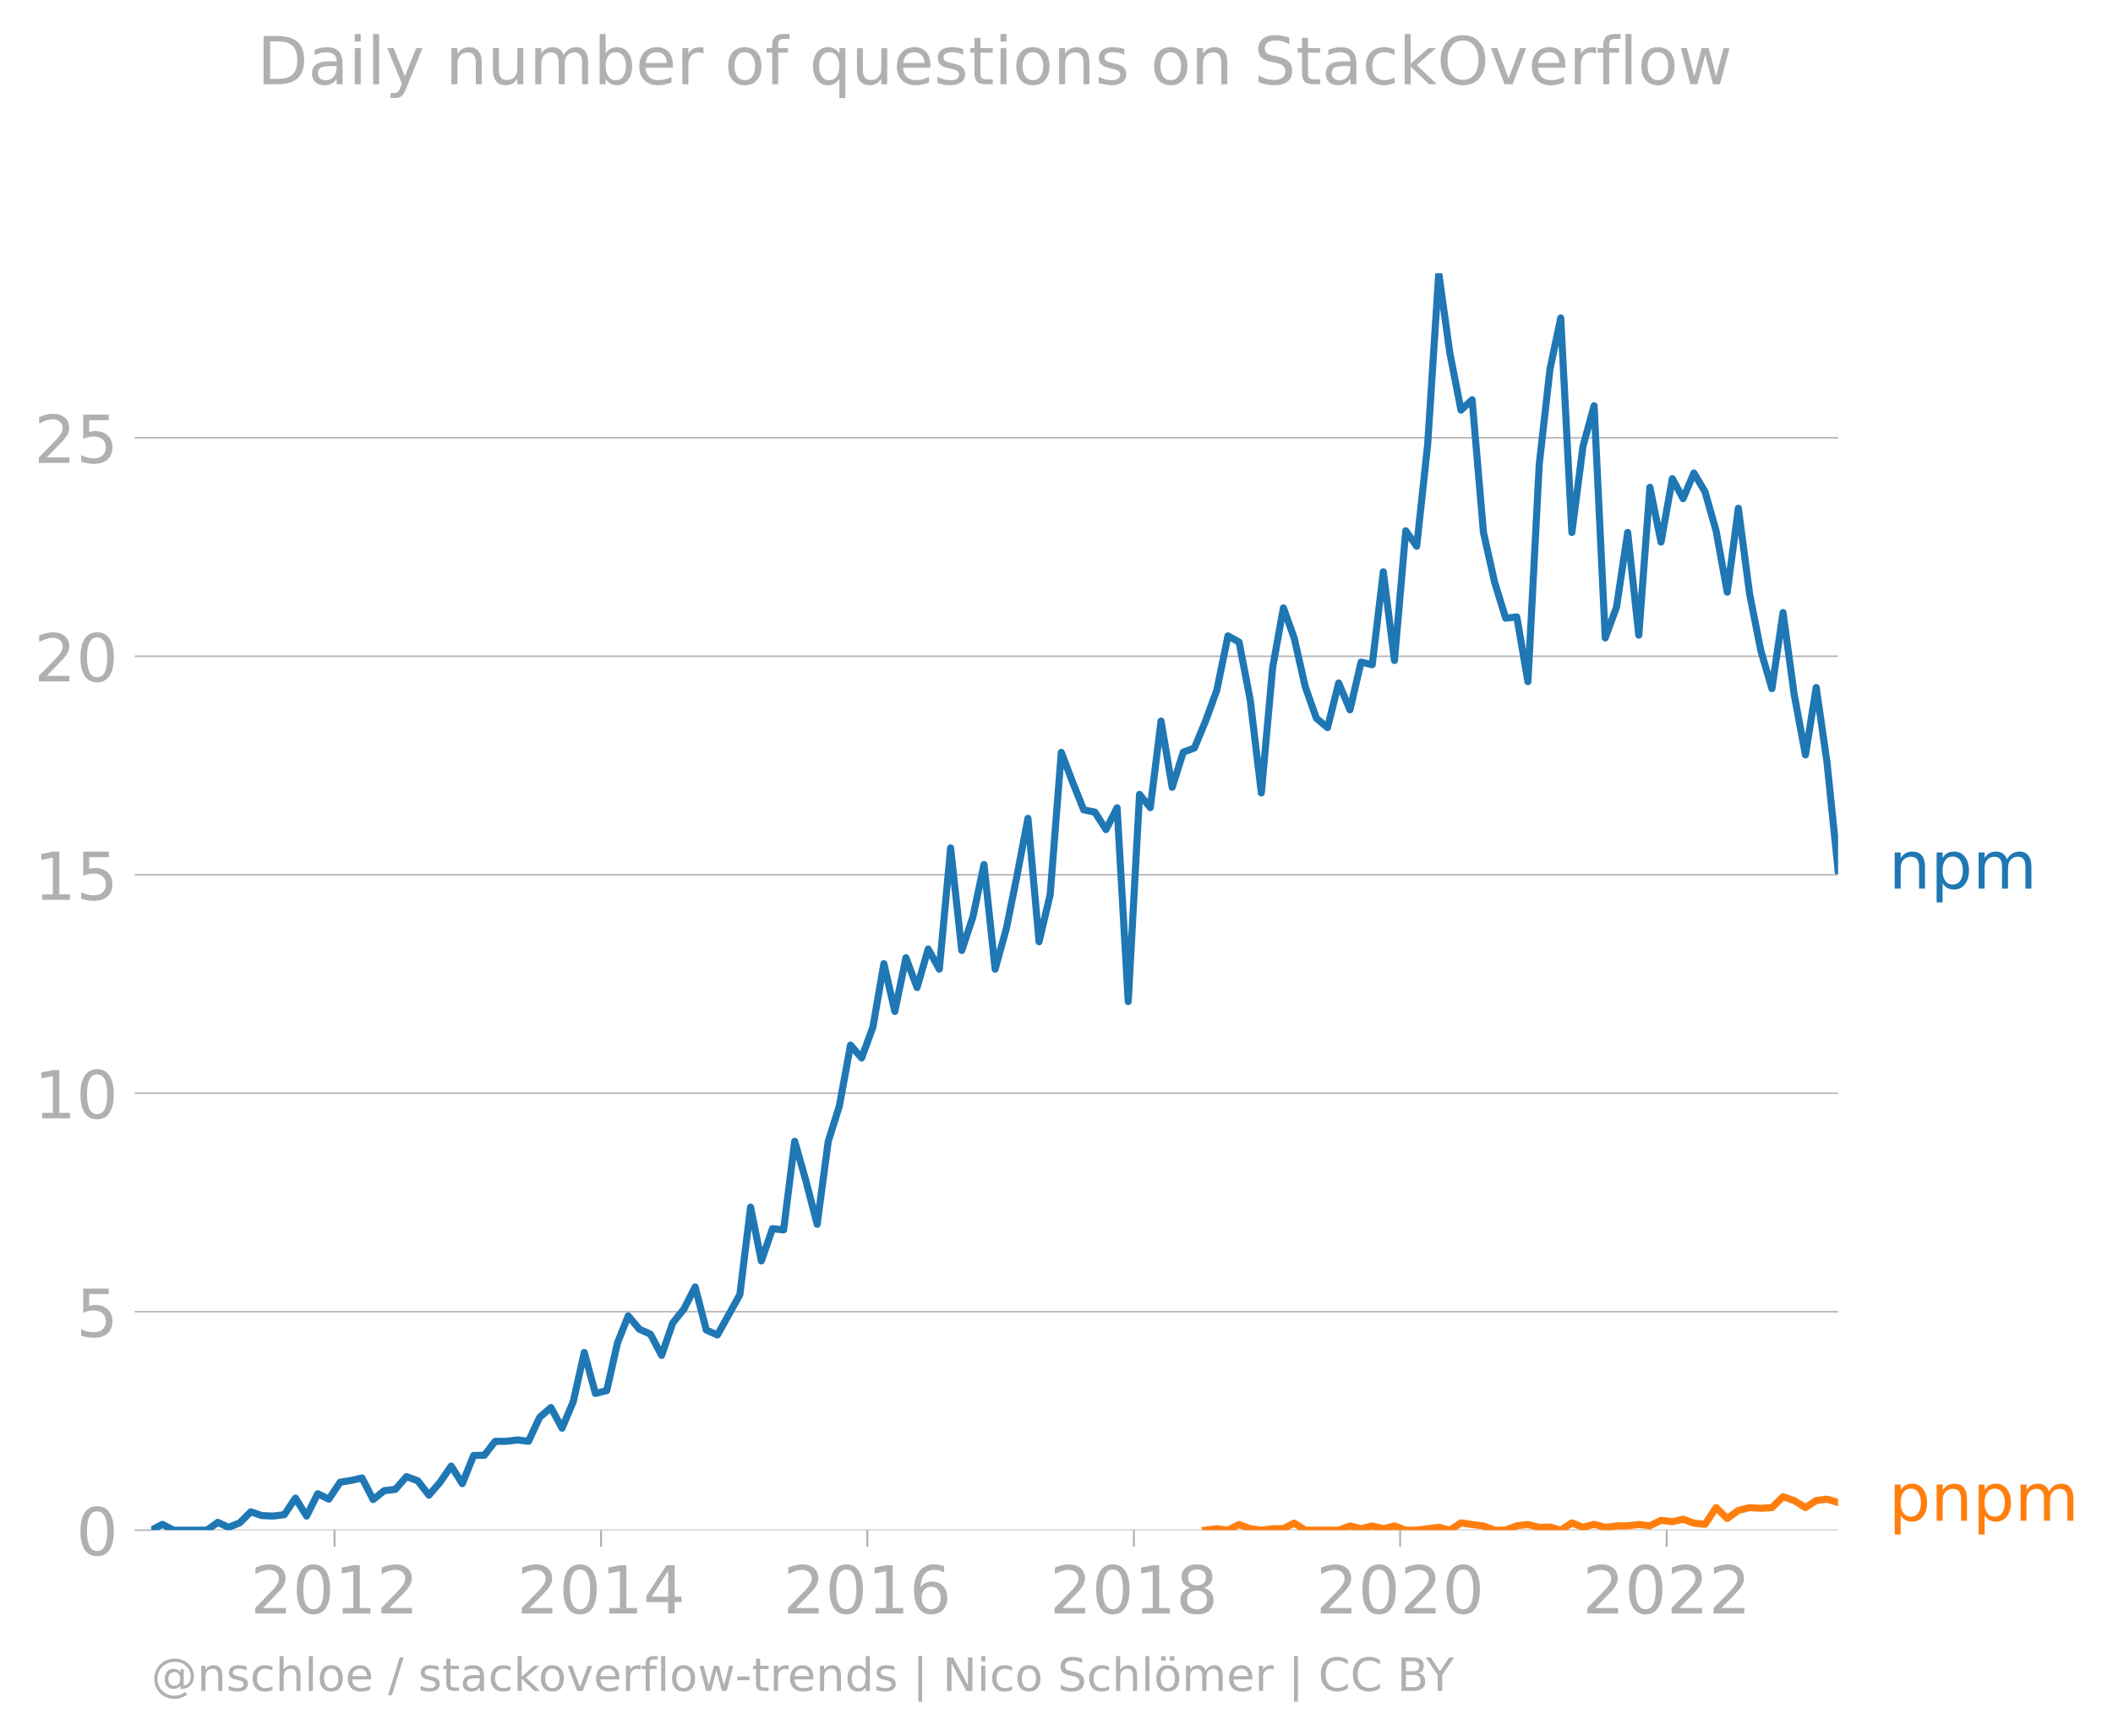
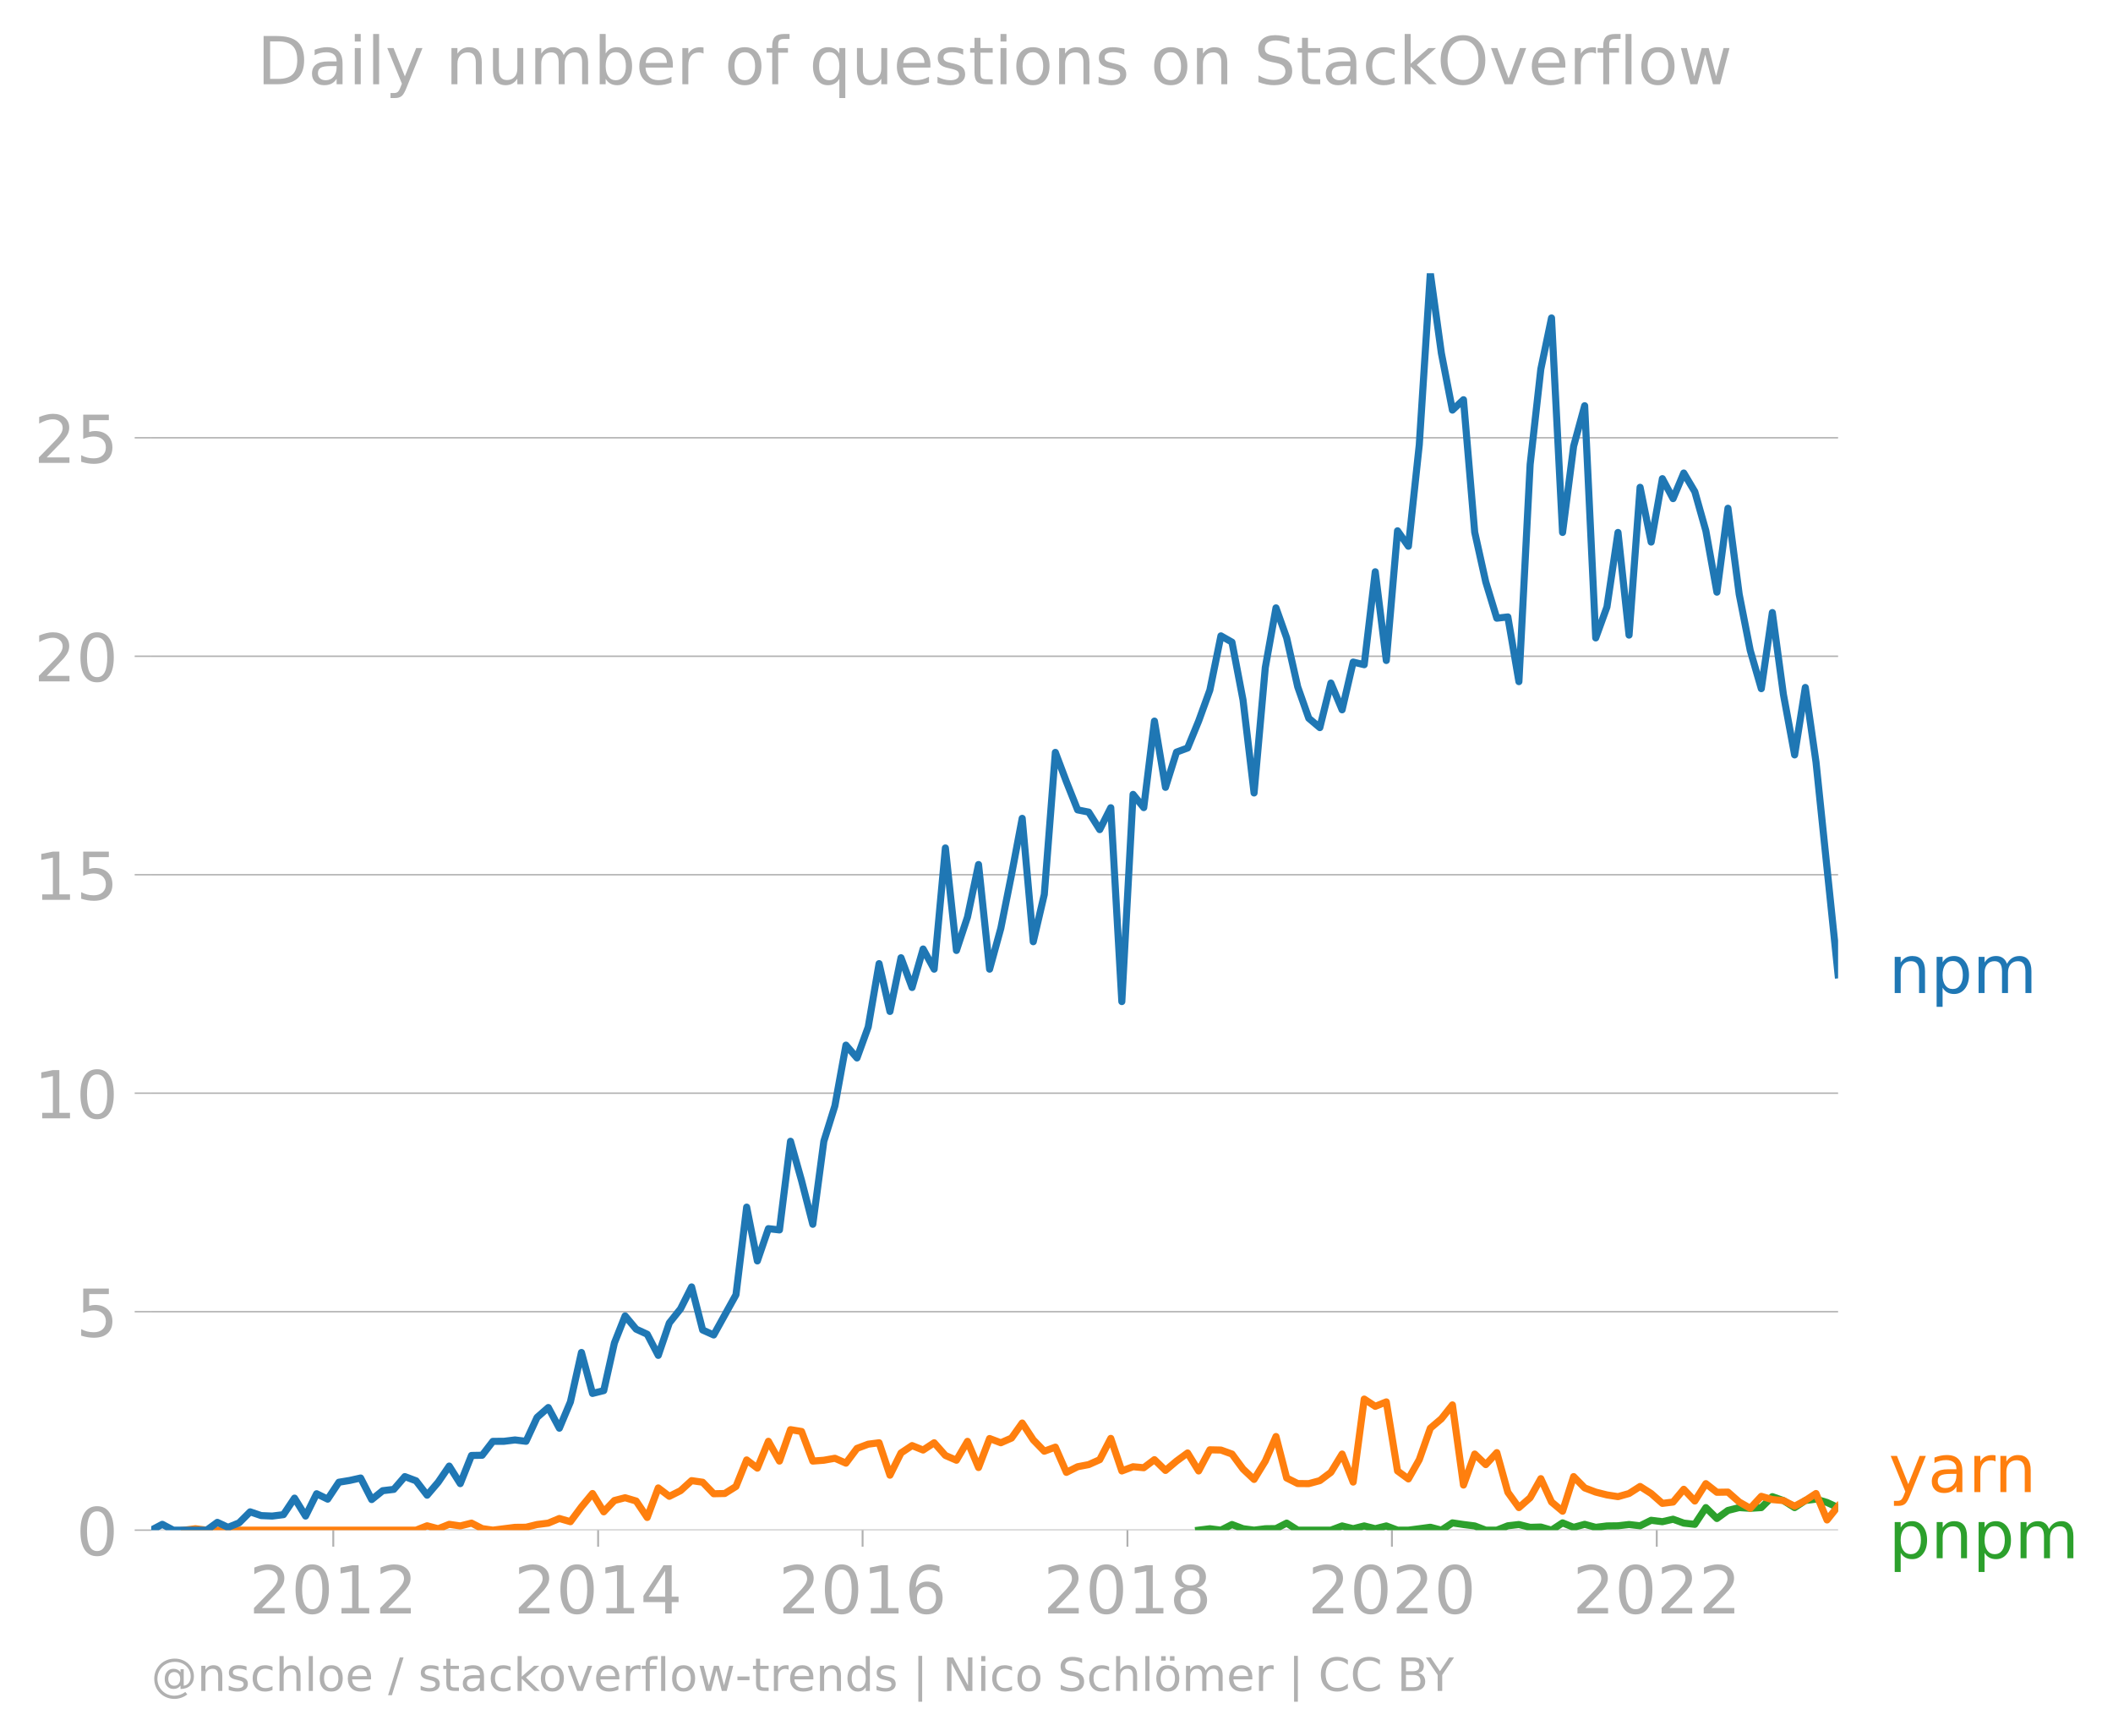
<svg xmlns="http://www.w3.org/2000/svg" xmlns:xlink="http://www.w3.org/1999/xlink" width="596.445" height="489.969" viewBox="0 0 447.334 367.477">
  <defs>
    <style>*{stroke-linejoin:round;stroke-linecap:butt}</style>
  </defs>
  <g id="figure_1">
    <path id="patch_1" d="M0 367.477h447.334V0H0v367.477z" style="fill:none" />
    <g id="axes_1">
      <path id="patch_2" d="M32.015 323.95h357.12V57.838H32.015V323.95z" style="fill:none" />
      <g id="matplotlib.axis_1">
        <g id="xtick_1">
          <g id="line2d_1">
            <defs>
-               <path id="mf007d3ffb1" d="M0 0v3.5" style="stroke:#b0b0b0;stroke-width:.4" />
-             </defs>
-             <use xlink:href="#mf007d3ffb1" x="70.811" y="323.95" style="fill:#b0b0b0;stroke:#b0b0b0;stroke-width:.4" />
-           </g>
-           <g id="text_1" style="fill:#b0b0b0" transform="matrix(.14 0 0 -.14 52.996 341.588)">
+               <path id="mc725243108" d="M0 0v3.5" style="stroke:#b0b0b0;stroke-width:.4" />
+             </defs>
+             <use xlink:href="#mc725243108" x="70.557" y="323.95" style="fill:#b0b0b0;stroke:#b0b0b0;stroke-width:.4" />
+           </g>
+           <g id="text_1" style="fill:#b0b0b0" transform="matrix(.14 0 0 -.14 52.742 341.588)">
            <defs>
              <path id="DejaVuSans-32" d="M1228 531h2203V0H469v531q359 372 979 998 621 627 780 809 303 340 423 576 121 236 121 464 0 372-261 606-261 235-680 235-297 0-627-103-329-103-704-313v638q381 153 712 231 332 78 607 78 725 0 1156-363 431-362 431-968 0-288-108-546-107-257-392-607-78-91-497-524-418-433-1181-1211z" transform="scale(.01563)" />
              <path id="DejaVuSans-30" d="M2034 4250q-487 0-733-480-245-479-245-1442 0-959 245-1439 246-480 733-480 491 0 736 480 246 480 246 1439 0 963-246 1442-245 480-736 480zm0 500q785 0 1199-621 414-620 414-1801 0-1178-414-1799Q2819-91 2034-91q-784 0-1198 620-414 621-414 1799 0 1181 414 1801 414 621 1198 621z" transform="scale(.01563)" />
              <path id="DejaVuSans-31" d="M794 531h1031v3560L703 3866v575l1116 225h631V531h1031V0H794v531z" transform="scale(.01563)" />
            </defs>
            <use xlink:href="#DejaVuSans-32" />
            <use xlink:href="#DejaVuSans-30" x="63.623" />
            <use xlink:href="#DejaVuSans-31" x="127.246" />
            <use xlink:href="#DejaVuSans-32" x="190.869" />
          </g>
        </g>
        <g id="xtick_2">
-           <use xlink:href="#mf007d3ffb1" id="line2d_2" x="127.25" y="323.95" style="fill:#b0b0b0;stroke:#b0b0b0;stroke-width:.4" />
-           <g id="text_2" style="fill:#b0b0b0" transform="matrix(.14 0 0 -.14 109.435 341.588)">
+           <use xlink:href="#mc725243108" id="line2d_2" x="126.626" y="323.95" style="fill:#b0b0b0;stroke:#b0b0b0;stroke-width:.4" />
+           <g id="text_2" style="fill:#b0b0b0" transform="matrix(.14 0 0 -.14 108.81 341.588)">
            <defs>
              <path id="DejaVuSans-34" d="M2419 4116 825 1625h1594v2491zm-166 550h794V1625h666v-525h-666V0h-628v1100H313v609l1940 2957z" transform="scale(.01563)" />
            </defs>
            <use xlink:href="#DejaVuSans-32" />
            <use xlink:href="#DejaVuSans-30" x="63.623" />
            <use xlink:href="#DejaVuSans-31" x="127.246" />
            <use xlink:href="#DejaVuSans-34" x="190.869" />
          </g>
        </g>
        <g id="xtick_3">
-           <use xlink:href="#mf007d3ffb1" id="line2d_3" x="183.611" y="323.95" style="fill:#b0b0b0;stroke:#b0b0b0;stroke-width:.4" />
-           <g id="text_3" style="fill:#b0b0b0" transform="matrix(.14 0 0 -.14 165.796 341.588)">
+           <use xlink:href="#mc725243108" id="line2d_3" x="182.617" y="323.95" style="fill:#b0b0b0;stroke:#b0b0b0;stroke-width:.4" />
+           <g id="text_3" style="fill:#b0b0b0" transform="matrix(.14 0 0 -.14 164.802 341.588)">
            <defs>
              <path id="DejaVuSans-36" d="M2113 2584q-425 0-674-291-248-290-248-796 0-503 248-796 249-292 674-292t673 292q248 293 248 796 0 506-248 796-248 291-673 291zm1253 1979v-575q-238 112-480 171-242 60-480 60-625 0-955-422-329-422-376-1275 184 272 462 417 279 145 613 145 703 0 1111-427 408-426 408-1160 0-719-425-1154Q2819-91 2113-91q-810 0-1238 620-428 621-428 1799 0 1106 525 1764t1409 658q238 0 480-47t505-140z" transform="scale(.01563)" />
            </defs>
            <use xlink:href="#DejaVuSans-32" />
            <use xlink:href="#DejaVuSans-30" x="63.623" />
            <use xlink:href="#DejaVuSans-31" x="127.246" />
            <use xlink:href="#DejaVuSans-36" x="190.869" />
          </g>
        </g>
        <g id="xtick_4">
-           <use xlink:href="#mf007d3ffb1" id="line2d_4" x="240.049" y="323.95" style="fill:#b0b0b0;stroke:#b0b0b0;stroke-width:.4" />
-           <g id="text_4" style="fill:#b0b0b0" transform="matrix(.14 0 0 -.14 222.234 341.588)">
+           <use xlink:href="#mc725243108" id="line2d_4" x="238.686" y="323.95" style="fill:#b0b0b0;stroke:#b0b0b0;stroke-width:.4" />
+           <g id="text_4" style="fill:#b0b0b0" transform="matrix(.14 0 0 -.14 220.87 341.588)">
            <defs>
              <path id="DejaVuSans-38" d="M2034 2216q-450 0-708-241-257-241-257-662 0-422 257-663 258-241 708-241t709 242q260 243 260 662 0 421-258 662-257 241-711 241zm-631 268q-406 100-633 378-226 279-226 679 0 559 398 884 399 325 1092 325 697 0 1094-325t397-884q0-400-227-679-226-278-629-378 456-106 710-416 255-309 255-755 0-679-414-1042Q2806-91 2034-91q-771 0-1186 362-414 363-414 1042 0 446 256 755 257 310 713 416zm-231 997q0-362 226-565 227-203 636-203 407 0 636 203 230 203 230 565 0 363-230 566-229 203-636 203-409 0-636-203-226-203-226-566z" transform="scale(.01563)" />
            </defs>
            <use xlink:href="#DejaVuSans-32" />
            <use xlink:href="#DejaVuSans-30" x="63.623" />
            <use xlink:href="#DejaVuSans-31" x="127.246" />
            <use xlink:href="#DejaVuSans-38" x="190.869" />
          </g>
        </g>
        <g id="xtick_5">
-           <use xlink:href="#mf007d3ffb1" id="line2d_5" x="296.41" y="323.95" style="fill:#b0b0b0;stroke:#b0b0b0;stroke-width:.4" />
-           <g id="text_5" style="fill:#b0b0b0" transform="matrix(.14 0 0 -.14 278.595 341.588)">
+           <use xlink:href="#mc725243108" id="line2d_5" x="294.678" y="323.95" style="fill:#b0b0b0;stroke:#b0b0b0;stroke-width:.4" />
+           <g id="text_5" style="fill:#b0b0b0" transform="matrix(.14 0 0 -.14 276.863 341.588)">
            <use xlink:href="#DejaVuSans-32" />
            <use xlink:href="#DejaVuSans-30" x="63.623" />
            <use xlink:href="#DejaVuSans-32" x="127.246" />
            <use xlink:href="#DejaVuSans-30" x="190.869" />
          </g>
        </g>
        <g id="xtick_6">
-           <use xlink:href="#mf007d3ffb1" id="line2d_6" x="352.848" y="323.95" style="fill:#b0b0b0;stroke:#b0b0b0;stroke-width:.4" />
-           <g id="text_6" style="fill:#b0b0b0" transform="matrix(.14 0 0 -.14 335.033 341.588)">
+           <use xlink:href="#mc725243108" id="line2d_6" x="350.746" y="323.95" style="fill:#b0b0b0;stroke:#b0b0b0;stroke-width:.4" />
+           <g id="text_6" style="fill:#b0b0b0" transform="matrix(.14 0 0 -.14 332.931 341.588)">
            <use xlink:href="#DejaVuSans-32" />
            <use xlink:href="#DejaVuSans-30" x="63.623" />
            <use xlink:href="#DejaVuSans-32" x="127.246" />
            <use xlink:href="#DejaVuSans-32" x="190.869" />
          </g>
        </g>
      </g>
      <g id="matplotlib.axis_2">
        <g id="ytick_1">
-           <path id="line2d_7" d="M32.015 323.95h357.12" clip-path="url(#p7a51ce0bbd)" style="fill:none;stroke:#b0b0b0;stroke-width:.3;stroke-linecap:square" />
+           <path id="line2d_7" d="M32.015 323.95h357.12" clip-path="url(#pea957d7bde)" style="fill:none;stroke:#b0b0b0;stroke-width:.3;stroke-linecap:square" />
          <g id="line2d_8">
            <defs>
-               <path id="m5d3beb8404" d="M0 0h-3.5" style="stroke:#b0b0b0;stroke-width:.3" />
-             </defs>
-             <use xlink:href="#m5d3beb8404" x="32.015" y="323.95" style="fill:#b0b0b0;stroke:#b0b0b0;stroke-width:.3" />
+               <path id="mf6df72dfa2" d="M0 0h-3.5" style="stroke:#b0b0b0;stroke-width:.3" />
+             </defs>
+             <use xlink:href="#mf6df72dfa2" x="32.015" y="323.95" style="fill:#b0b0b0;stroke:#b0b0b0;stroke-width:.3" />
          </g>
          <use xlink:href="#DejaVuSans-30" id="text_7" style="fill:#b0b0b0" transform="matrix(.14 0 0 -.14 16.108 329.269)" />
        </g>
        <g id="ytick_2">
-           <path id="line2d_9" d="M32.015 277.696h357.12" clip-path="url(#p7a51ce0bbd)" style="fill:none;stroke:#b0b0b0;stroke-width:.3;stroke-linecap:square" />
-           <use xlink:href="#m5d3beb8404" id="line2d_10" x="32.015" y="277.696" style="fill:#b0b0b0;stroke:#b0b0b0;stroke-width:.3" />
+           <path id="line2d_9" d="M32.015 277.696h357.12" clip-path="url(#pea957d7bde)" style="fill:none;stroke:#b0b0b0;stroke-width:.3;stroke-linecap:square" />
+           <use xlink:href="#mf6df72dfa2" id="line2d_10" x="32.015" y="277.696" style="fill:#b0b0b0;stroke:#b0b0b0;stroke-width:.3" />
          <g id="text_8" style="fill:#b0b0b0" transform="matrix(.14 0 0 -.14 16.108 283.015)">
            <defs>
              <path id="DejaVuSans-35" d="M691 4666h2478v-532H1269V2991q137 47 274 70 138 23 276 23 781 0 1237-428 457-428 457-1159 0-753-469-1171Q2575-91 1722-91q-294 0-599 50Q819 9 494 109v635q281-153 581-228t634-75q541 0 856 284 316 284 316 772 0 487-316 771-315 285-856 285-253 0-505-56-251-56-513-175v2344z" transform="scale(.01563)" />
            </defs>
            <use xlink:href="#DejaVuSans-35" />
          </g>
        </g>
        <g id="ytick_3">
-           <path id="line2d_11" d="M32.015 231.443h357.12" clip-path="url(#p7a51ce0bbd)" style="fill:none;stroke:#b0b0b0;stroke-width:.3;stroke-linecap:square" />
-           <use xlink:href="#m5d3beb8404" id="line2d_12" x="32.015" y="231.443" style="fill:#b0b0b0;stroke:#b0b0b0;stroke-width:.3" />
+           <path id="line2d_11" d="M32.015 231.443h357.12" clip-path="url(#pea957d7bde)" style="fill:none;stroke:#b0b0b0;stroke-width:.3;stroke-linecap:square" />
+           <use xlink:href="#mf6df72dfa2" id="line2d_12" x="32.015" y="231.443" style="fill:#b0b0b0;stroke:#b0b0b0;stroke-width:.3" />
          <g id="text_9" style="fill:#b0b0b0" transform="matrix(.14 0 0 -.14 7.2 236.762)">
            <use xlink:href="#DejaVuSans-31" />
            <use xlink:href="#DejaVuSans-30" x="63.623" />
          </g>
        </g>
        <g id="ytick_4">
-           <path id="line2d_13" d="M32.015 185.19h357.12" clip-path="url(#p7a51ce0bbd)" style="fill:none;stroke:#b0b0b0;stroke-width:.3;stroke-linecap:square" />
-           <use xlink:href="#m5d3beb8404" id="line2d_14" x="32.015" y="185.189" style="fill:#b0b0b0;stroke:#b0b0b0;stroke-width:.3" />
+           <path id="line2d_13" d="M32.015 185.19h357.12" clip-path="url(#pea957d7bde)" style="fill:none;stroke:#b0b0b0;stroke-width:.3;stroke-linecap:square" />
+           <use xlink:href="#mf6df72dfa2" id="line2d_14" x="32.015" y="185.189" style="fill:#b0b0b0;stroke:#b0b0b0;stroke-width:.3" />
          <g id="text_10" style="fill:#b0b0b0" transform="matrix(.14 0 0 -.14 7.2 190.508)">
            <use xlink:href="#DejaVuSans-31" />
            <use xlink:href="#DejaVuSans-35" x="63.623" />
          </g>
        </g>
        <g id="ytick_5">
-           <path id="line2d_15" d="M32.015 138.936h357.12" clip-path="url(#p7a51ce0bbd)" style="fill:none;stroke:#b0b0b0;stroke-width:.3;stroke-linecap:square" />
-           <use xlink:href="#m5d3beb8404" id="line2d_16" x="32.015" y="138.936" style="fill:#b0b0b0;stroke:#b0b0b0;stroke-width:.3" />
+           <path id="line2d_15" d="M32.015 138.936h357.12" clip-path="url(#pea957d7bde)" style="fill:none;stroke:#b0b0b0;stroke-width:.3;stroke-linecap:square" />
+           <use xlink:href="#mf6df72dfa2" id="line2d_16" x="32.015" y="138.936" style="fill:#b0b0b0;stroke:#b0b0b0;stroke-width:.3" />
          <g id="text_11" style="fill:#b0b0b0" transform="matrix(.14 0 0 -.14 7.2 144.255)">
            <use xlink:href="#DejaVuSans-32" />
            <use xlink:href="#DejaVuSans-30" x="63.623" />
          </g>
        </g>
        <g id="ytick_6">
-           <path id="line2d_17" d="M32.015 92.682h357.12" clip-path="url(#p7a51ce0bbd)" style="fill:none;stroke:#b0b0b0;stroke-width:.3;stroke-linecap:square" />
-           <use xlink:href="#m5d3beb8404" id="line2d_18" x="32.015" y="92.682" style="fill:#b0b0b0;stroke:#b0b0b0;stroke-width:.3" />
+           <path id="line2d_17" d="M32.015 92.682h357.12" clip-path="url(#pea957d7bde)" style="fill:none;stroke:#b0b0b0;stroke-width:.3;stroke-linecap:square" />
+           <use xlink:href="#mf6df72dfa2" id="line2d_18" x="32.015" y="92.682" style="fill:#b0b0b0;stroke:#b0b0b0;stroke-width:.3" />
          <g id="text_12" style="fill:#b0b0b0" transform="matrix(.14 0 0 -.14 7.2 98.001)">
            <use xlink:href="#DejaVuSans-32" />
            <use xlink:href="#DejaVuSans-35" x="63.623" />
          </g>
        </g>
      </g>
-       <path id="line2d_19" d="m255.22 323.95 2.393-.299 2.355.299 2.355-1.194 2.355.885 2.354.309 2.394-.299 2.277-.032 2.278-1.161 2.355 1.492h7.064l2.394-.895 2.355.586 2.354-.586 2.355.586 2.355-.586 2.393.895h2.317l2.316-.299 2.355-.318 2.354.617 2.355-1.542 2.355.348 2.393.299 2.355.895h2.355l2.355-.925 2.355-.269 2.393.597 2.278-.064 2.277.66 2.355-1.541 2.355.945 2.355-.637 2.354.637 2.394-.298 2.355-.03 2.354-.269 2.355.269 2.355-1.164 2.394.298 2.277-.522 2.278.82 2.355.26 2.354-3.542 2.355 2.308 2.355-1.71 2.393-.598 2.355.15 2.355-.15 2.355-2.317 2.355.825 2.393 1.492 2.278-1.502 2.277-.288 2.355.706" clip-path="url(#p7a51ce0bbd)" style="fill:none;stroke:#ff7f0e;stroke-width:1.5;stroke-linecap:square" />
-       <path id="line2d_20" d="m32.015 323.95 2.355-1.234 2.355 1.234h7.103l2.277-1.652 2.278 1.055 2.355-.945 2.354-2.338 2.355.796 2.355.1 2.393-.299 2.355-3.501 2.355 3.8 2.355-4.725 2.355 1.144 2.393-3.581 2.316-.38 2.317-.515 2.354 4.565 2.355-1.88 2.355-.278 2.355-2.706 2.393.895 2.355 3.044 2.355-2.745 2.355-3.422 2.354 3.72 2.394-5.968 2.277-.043 2.278-2.941 2.355-.01 2.355-.288 2.354.288 2.355-5.063 2.394-2.089 2.354 4.377 2.355-5.57 2.355-10.465 2.355 8.674 2.393-.597 2.278-10.103 2.277-5.712 2.355 2.805 2.355 1.074 2.355 4.476 2.355-6.863 2.393-2.985 2.355-4.645 2.355 9.122 2.355 1.054 4.748-8.515 2.277-18.554 2.278 11.393 2.355-6.834 2.355.269 2.354-18.77 2.355 8.325 2.394 9.25 2.354-17.575 2.355-7.49 2.355-12.862 2.355 2.715 2.393-6.565 2.316-13.407 2.317 10.125 2.354-11.37 2.355 6.297 2.355-8.147 2.355 4.268 2.393-25.664 2.355 21.705 2.355-7.082 2.355-11.111 2.355 22.152 2.393-8.654 2.278-11.34 2.277-11.936 2.355 26.12 2.355-10.006 2.355-30.08 2.354 6.207 2.394 5.968 2.355.468 2.354 3.71 2.355-4.635 2.355 41.041 2.393-43.866 2.278 2.803 2.278-18.32 2.354 14.025 2.355-7.46 2.355-.866 2.355-5.7 2.393-6.564 2.355-11.48 2.355 1.334 2.355 12.234 2.354 19.695 2.394-26.558 2.277-12.63 2.278 6.363 2.355 10.355 2.355 6.655 2.354 1.98 2.355-9.44 2.394 5.67 2.355-10.107 2.354.557 2.355-19.675 2.355 18.78 2.393-27.454 2.317 3.272 2.316-21.475 2.355-36.336 2.354 16.94 2.355 12.045 2.355-2.198 2.393 28.05 2.355 10.534 2.355 7.67 2.355-.269 2.355 13.697 2.393-45.955 2.278-20.207 2.277-10.828 2.355 45.408 2.355-18.252 2.355-8.575 2.354 49.158 2.394-6.565 2.355-15.766 2.354 21.735 2.355-31.294 2.355 11.598 2.394-13.428 2.277 4.231 2.278-5.425 2.355 3.95 2.354 8.285 2.355 12.991 2.355-17.765 2.393 18.203 2.355 11.896 2.355 8.097 2.355-16.114 2.355 17.308 2.393 12.831 2.278-14.28 2.277 15.772 2.355 22.948h0" clip-path="url(#p7a51ce0bbd)" style="fill:none;stroke:#1f77b4;stroke-width:1.5;stroke-linecap:square" />
-       <g id="text_13" style="fill:#1f77b4" transform="matrix(.14 0 0 -.14 399.849 188.127)">
+       <path id="line2d_19" d="m253.758 323.95 2.377-.299 2.34.299 2.34-1.194 2.339.885 2.339.309 2.378-.299 2.262-.032 2.263-1.161 2.34 1.492H281.753l2.377-.895 2.34.586 2.34-.586 2.338.586 2.34-.586 2.378.895h2.3l2.302-.299 2.339-.318 2.34.617 2.339-1.542 2.34.348 2.377.299 2.34.895h2.339l2.339-.925 2.34-.269 2.377.597 2.263-.064 2.262.66 2.34-1.541 2.34.945 2.339-.637 2.339.637 2.378-.298 2.34-.03 2.339-.269 2.339.269 2.34-1.164 2.377.298 2.263-.522 2.262.82 2.34.26 2.34-3.542 2.339 2.308 2.339-1.71 2.378-.598 2.339.15 2.34-.15 2.339-2.317 2.34.825 2.377 1.492 2.263-1.502 2.262-.288 2.34.706 2.339 1.084" clip-path="url(#pea957d7bde)" style="fill:none;stroke:#2ca02c;stroke-width:1.5;stroke-linecap:square" />
+       <path id="line2d_20" d="m39.033 323.95 2.34-.299 2.377.299h44.333l2.34-.925 2.34.626 2.339-.935 2.339.339 2.378-.597 2.262 1.161 2.263.33 4.679-.596 2.34-.02 2.339-.577 2.377-.298 2.34-.975 2.34.676 2.338-3.143 2.34-2.825 2.378 3.88 2.262-2.398 2.263-.587 2.34.697 2.339 3.481 2.34-6.257 2.338 1.781 2.378-1.194 2.34-2.128 2.339.338 2.34 2.437 2.339-.05 2.377-1.492 2.263-5.616 2.263 1.737 2.34-5.68 2.339 4.188 2.339-6.655 2.34.388 2.377 6.267 2.34-.18 2.339-.417 2.34 1.034 2.339-3.123 2.377-.895 2.301-.299 2.301 6.864 2.34-4.705 2.34-1.562 2.339.945 2.339-1.542 2.378 2.686 2.339 1.015 2.34-3.999 2.339 5.54 2.34-6.137 2.377.895 2.263-.99 2.262-3.187 2.34 3.56 2.339 2.408 2.34-.866 2.339 5.342 2.378-1.194 2.339-.447 2.34-1.045 2.339-4.506 2.34 6.894 2.377-.896 2.262.214 2.263-1.706 2.34 2.278 2.339-1.98 2.34-1.72 2.339 3.81 2.377-4.477 2.34.05 2.34.846 2.339 3.163 2.339 2.208 2.378-3.88 2.262-5.2 2.263 8.782 2.34 1.173 2.339.02 2.34-.636 2.339-1.751 2.377-3.88 2.34 5.939 2.34-17.576 2.338 1.541 2.34-.944 2.378 14.622 2.3 1.687 2.302-4.075 2.339-6.664 2.34-1.99 2.339-2.944 2.34 16.97 2.377-6.565 2.34 2.238 2.339-2.537 2.339 8.396 2.34 3.242 2.377-2.089 2.263-4.039 2.262 4.935 2.34 1.96 2.34-7.332 2.339 2.397 2.339.886 2.378.597 2.34.368 2.339-.667 2.339-1.492 2.34 1.492 2.377 2.089 2.263-.277 2.262-2.707 2.34 2.487 2.34-3.68 2.339 1.83 2.339-.04 2.378 2.089 2.339 1.342 2.34-2.536 2.339.686 2.34.21 2.377 1.193 2.263-1.204 2.262-1.482 2.34 5.6 2.339-2.914h0" clip-path="url(#pea957d7bde)" style="fill:none;stroke:#ff7f0e;stroke-width:1.5;stroke-linecap:square" />
+       <path id="line2d_21" d="m32.015 323.95 2.34-1.234 2.339 1.234h7.056l2.263-1.652 2.263 1.055 2.339-.945 2.34-2.338 2.339.796 2.34.1 2.377-.299 2.34-3.501 2.339 3.8 2.339-4.725 2.34 1.144 2.377-3.581 2.301-.38 2.301-.515 2.34 4.565 2.339-1.88 2.34-.278 2.339-2.706 2.377.895 2.34 3.044 2.34-2.745 2.339-3.422 2.339 3.72 2.378-5.968 2.262-.043 2.263-2.941 2.34-.01 2.339-.288 2.34.288 2.339-5.063 2.377-2.089 2.34 4.377 2.34-5.57 2.338-10.465 2.34 8.674 2.378-.597 2.262-10.103 2.263-5.712 2.34 2.805 2.339 1.074 2.34 4.476 2.338-6.863 2.378-2.985 2.34-4.645 2.339 9.122 2.34 1.054 4.716-8.515 2.263-18.554 2.263 11.393 2.34-6.834 2.339.269 2.339-18.77 2.34 8.325 2.377 9.25 2.34-17.575 2.339-7.49 2.34-12.862 2.339 2.715 2.377-6.565 2.301-13.407 2.301 10.125 2.34-11.37 2.34 6.297 2.339-8.147 2.339 4.268 2.378-25.664 2.339 21.705 2.34-7.082 2.339-11.111 2.34 22.152 2.377-8.654 2.263-11.34 2.262-11.936 2.34 26.12 2.339-10.006 2.34-30.08 2.339 6.207 2.378 5.968 2.339.468 2.34 3.71 2.339-4.635 2.34 41.041 2.377-43.866 2.262 2.803 2.263-18.32 2.34 14.025 2.339-7.46 2.34-.866 2.339-5.7 2.377-6.564 2.34-11.48 2.34 1.334 2.339 12.234 2.339 19.695 2.378-26.558 2.262-12.63 2.263 6.363 2.34 10.355 2.339 6.655 2.34 1.98 2.339-9.44 2.377 5.67 2.34-10.107 2.34.557 2.338-19.675 2.34 18.78 2.378-27.454 2.3 3.272 2.302-21.475 2.339-36.336 2.34 16.94 2.339 12.045 2.34-2.198 2.377 28.05 2.34 10.534 2.339 7.67 2.339-.269 2.34 13.697 2.377-45.955 2.263-20.207 2.262-10.828 2.34 45.408 2.34-18.252 2.339-8.575 2.339 49.158 2.378-6.565 2.34-15.766 2.339 21.735 2.339-31.294 2.34 11.598 2.377-13.428 2.263 4.231 2.262-5.425 2.34 3.95 2.34 8.285 2.339 12.991 2.339-17.765 2.378 18.203 2.339 11.896 2.34 8.097 2.339-16.114 2.34 17.308 2.377 12.831 2.263-14.28 2.262 15.772 4.679 45.06h0" clip-path="url(#pea957d7bde)" style="fill:none;stroke:#1f77b4;stroke-width:1.5;stroke-linecap:square" />
+       <g id="text_13" style="fill:#1f77b4" transform="matrix(.14 0 0 -.14 399.849 210.24)">
        <defs>
          <path id="DejaVuSans-6e" d="M3513 2113V0h-575v2094q0 497-194 743-194 247-581 247-466 0-735-297-269-296-269-809V0H581v3500h578v-544q207 316 486 472 280 156 646 156 603 0 912-373 310-373 310-1098z" transform="scale(.01563)" />
          <path id="DejaVuSans-70" d="M1159 525v-1856H581v4831h578v-531q182 312 458 463 277 152 661 152 638 0 1036-506 399-506 399-1331T3314 415Q2916-91 2278-91q-384 0-661 152-276 152-458 464zm1957 1222q0 634-261 995t-717 361q-457 0-718-361t-261-995q0-634 261-995t718-361q456 0 717 361t261 995z" transform="scale(.01563)" />
          <path id="DejaVuSans-6d" d="M3328 2828q216 388 516 572t706 184q547 0 844-383 297-382 297-1088V0h-578v2094q0 503-179 746-178 244-543 244-447 0-707-297-259-296-259-809V0h-578v2094q0 506-178 748t-550 242q-441 0-701-298-259-298-259-808V0H581v3500h578v-544q197 322 472 475t653 153q382 0 649-194 267-193 395-562z" transform="scale(.01563)" />
        </defs>
        <use xlink:href="#DejaVuSans-6e" />
        <use xlink:href="#DejaVuSans-70" x="63.379" />
        <use xlink:href="#DejaVuSans-6d" x="126.855" />
      </g>
-       <g id="text_14" style="fill:#ff7f0e" transform="matrix(.14 0 0 -.14 399.849 321.954)">
+       <g id="text_14" style="fill:#ff7f0e" transform="matrix(.14 0 0 -.14 399.849 315.89)">
+         <defs>
+           <path id="DejaVuSans-79" d="M2059-325q-243-625-475-815-231-191-618-191H506v481h338q237 0 368 113 132 112 291 531l103 262L191 3500h609L1894 763l1094 2737h609L2059-325z" transform="scale(.01563)" />
+           <path id="DejaVuSans-61" d="M2194 1759q-697 0-966-159t-269-544q0-306 202-486 202-179 548-179 479 0 768 339t289 901v128h-572zm1147 238V0h-575v531q-197-318-491-470T1556-91q-537 0-855 302-317 302-317 808 0 590 395 890 396 300 1180 300h807v57q0 397-261 614t-733 217q-300 0-585-72-284-72-546-216v532q315 122 612 182 297 61 578 61 760 0 1135-394 375-393 375-1193z" transform="scale(.01563)" />
+           <path id="DejaVuSans-72" d="M2631 2963q-97 56-211 82-114 27-251 27-488 0-749-317t-261-911V0H581v3500h578v-544q182 319 472 473 291 155 707 155 59 0 131-8 72-7 159-23l3-590z" transform="scale(.01563)" />
+         </defs>
+         <use xlink:href="#DejaVuSans-79" />
+         <use xlink:href="#DejaVuSans-61" x="59.18" />
+         <use xlink:href="#DejaVuSans-72" x="120.459" />
+         <use xlink:href="#DejaVuSans-6e" x="159.822" />
+       </g>
+       <g id="text_15" style="fill:#2ca02c" transform="matrix(.14 0 0 -.14 399.849 329.89)">
        <use xlink:href="#DejaVuSans-70" />
        <use xlink:href="#DejaVuSans-6e" x="63.477" />
        <use xlink:href="#DejaVuSans-70" x="126.855" />
        <use xlink:href="#DejaVuSans-6d" x="190.332" />
      </g>
-       <g id="text_15" style="fill:#b0b0b0" transform="matrix(.09716 0 0 -.09716 32.015 357.986)">
+       <g id="text_16" style="fill:#b0b0b0" transform="matrix(.09716 0 0 -.09716 32.015 357.986)">
        <defs>
          <path id="DejaVuSans-40" d="M2381 1678q0-447 222-702 222-254 610-254 384 0 604 256 221 256 221 700 0 438-225 695-225 258-607 258-378 0-602-256-223-256-223-697zm1703-934q-187-241-429-355t-564-114q-538 0-874 389t-336 1014q0 625 337 1015 338 391 873 391 322 0 565-117 244-117 428-354v409h447V722q457 69 714 417 258 349 258 902 0 334-99 628-98 294-298 544-325 409-792 626t-1017 217q-384 0-738-102-353-101-653-301-490-319-767-836-276-517-276-1120 0-497 179-932 180-434 521-765 328-325 759-495 431-171 922-171 403 0 792 136t714 389l281-347q-390-303-851-464t-936-161q-578 0-1091 205-512 205-912 595Q841 78 631 592q-209 514-209 1105 0 569 212 1084 213 516 607 907 403 396 931 607t1119 211q662 0 1229-272 568-271 952-771 234-307 357-666 124-359 124-744 0-822-497-1297T4084 263v481z" transform="scale(.01563)" />
          <path id="DejaVuSans-73" d="M2834 3397v-544q-243 125-506 187-262 63-544 63-428 0-642-131t-214-394q0-200 153-314t616-217l197-44q612-131 870-370t258-667q0-488-386-773Q2250-91 1575-91q-281 0-586 55T347 128v594q319-166 628-249 309-82 613-82 406 0 624 139 219 139 219 392 0 234-158 359-157 125-692 241l-200 47q-534 112-772 345-237 233-237 639 0 494 350 762 350 269 994 269 318 0 599-47 282-46 519-140z" transform="scale(.01563)" />
          <path id="DejaVuSans-63" d="M3122 3366v-538q-244 135-489 202t-495 67q-560 0-870-355-309-354-309-995t309-996q310-354 870-354 250 0 495 67t489 202V134Q2881 22 2623-34q-257-57-548-57-791 0-1257 497-465 497-465 1341 0 856 470 1346 471 491 1290 491 265 0 518-55 253-54 491-163z" transform="scale(.01563)" />
          <path id="DejaVuSans-68" d="M3513 2113V0h-575v2094q0 497-194 743-194 247-581 247-466 0-735-297-269-296-269-809V0H581v4863h578V2956q207 316 486 472 280 156 646 156 603 0 912-373 310-373 310-1098z" transform="scale(.01563)" />
          <path id="DejaVuSans-6c" d="M603 4863h575V0H603v4863z" transform="scale(.01563)" />
          <path id="DejaVuSans-6f" d="M1959 3097q-462 0-731-361t-269-989q0-628 267-989 268-361 733-361 460 0 728 362 269 363 269 988 0 622-269 986-268 364-728 364zm0 487q750 0 1178-488 429-487 429-1349 0-859-429-1349Q2709-91 1959-91q-753 0-1180 489-426 490-426 1349 0 862 426 1349 427 488 1180 488z" transform="scale(.01563)" />
          <path id="DejaVuSans-65" d="M3597 1894v-281H953q38-594 358-905t892-311q331 0 642 81t618 244V178Q3153 47 2828-22t-659-69q-838 0-1327 487-489 488-489 1320 0 859 464 1363 464 505 1252 505 706 0 1117-455 411-454 411-1235zm-575 169q-6 471-264 752-258 282-683 282-481 0-770-272t-333-766l2050 4z" transform="scale(.01563)" />
          <path id="DejaVuSans-2f" d="M1625 4666h531L531-594H0l1625 5260z" transform="scale(.01563)" />
          <path id="DejaVuSans-74" d="M1172 4494v-994h1184v-447H1172V1153q0-428 117-550t477-122h590V0h-590q-666 0-919 248-253 249-253 905v1900H172v447h422v994h578z" transform="scale(.01563)" />
-           <path id="DejaVuSans-61" d="M2194 1759q-697 0-966-159t-269-544q0-306 202-486 202-179 548-179 479 0 768 339t289 901v128h-572zm1147 238V0h-575v531q-197-318-491-470T1556-91q-537 0-855 302-317 302-317 808 0 590 395 890 396 300 1180 300h807v57q0 397-261 614t-733 217q-300 0-585-72-284-72-546-216v532q315 122 612 182 297 61 578 61 760 0 1135-394 375-393 375-1193z" transform="scale(.01563)" />
          <path id="DejaVuSans-6b" d="M581 4863h578V1991l1716 1509h734L1753 1863 3688 0h-750L1159 1709V0H581v4863z" transform="scale(.01563)" />
          <path id="DejaVuSans-76" d="M191 3500h609L1894 563l1094 2937h609L2284 0h-781L191 3500z" transform="scale(.01563)" />
-           <path id="DejaVuSans-72" d="M2631 2963q-97 56-211 82-114 27-251 27-488 0-749-317t-261-911V0H581v3500h578v-544q182 319 472 473 291 155 707 155 59 0 131-8 72-7 159-23l3-590z" transform="scale(.01563)" />
          <path id="DejaVuSans-66" d="M2375 4863v-479h-550q-309 0-430-125-120-125-120-450v-309h947v-447h-947V0H697v3053H147v447h550v244q0 584 272 851 272 268 862 268h544z" transform="scale(.01563)" />
          <path id="DejaVuSans-77" d="M269 3500h575l719-2731 715 2731h678l719-2731 716 2731h575L4050 0h-678l-753 2869L1863 0h-679L269 3500z" transform="scale(.01563)" />
          <path id="DejaVuSans-2d" d="M313 2009h1684v-512H313v512z" transform="scale(.01563)" />
          <path id="DejaVuSans-64" d="M2906 2969v1894h575V0h-575v525q-181-312-458-464-276-152-664-152-634 0-1033 506-398 507-398 1332t398 1331q399 506 1033 506 388 0 664-152 277-151 458-463zM947 1747q0-634 261-995t717-361q456 0 718 361 263 361 263 995t-263 995q-262 361-718 361t-717-361q-261-361-261-995z" transform="scale(.01563)" />
          <path id="DejaVuSans-7c" d="M1344 4891v-6400H813v6400h531z" transform="scale(.01563)" />
          <path id="DejaVuSans-4e" d="M628 4666h850L3547 763v3903h612V0h-850L1241 3903V0H628v4666z" transform="scale(.01563)" />
          <path id="DejaVuSans-69" d="M603 3500h575V0H603v3500zm0 1363h575v-729H603v729z" transform="scale(.01563)" />
          <path id="DejaVuSans-53" d="M3425 4513v-616q-359 172-678 256-319 85-616 85-515 0-795-200t-280-569q0-310 186-468 186-157 705-254l381-78q706-135 1042-474t336-907q0-679-455-1029Q2797-91 1919-91q-331 0-705 75-373 75-773 222v650q384-215 753-325 369-109 725-109 540 0 834 212 294 213 294 607 0 343-211 537t-692 291l-385 75q-706 140-1022 440-315 300-315 835 0 619 436 975t1201 356q329 0 669-60 341-59 697-177z" transform="scale(.01563)" />
          <path id="DejaVuSans-f6" d="M1959 3097q-462 0-731-361t-269-989q0-628 267-989 268-361 733-361 460 0 728 362 269 363 269 988 0 622-269 986-268 364-728 364zm0 487q750 0 1178-488 429-487 429-1349 0-859-429-1349Q2709-91 1959-91q-753 0-1180 489-426 490-426 1349 0 862 426 1349 427 488 1180 488zm295 1266h634v-631h-634v631zm-1222 0h634v-631h-634v631z" transform="scale(.01563)" />
          <path id="DejaVuSans-43" d="M4122 4306v-665q-319 297-680 443-361 147-767 147-800 0-1225-489t-425-1414q0-922 425-1411t1225-489q406 0 767 147t680 444V359q-331-225-702-338-370-112-782-112-1060 0-1670 648-609 649-609 1771 0 1125 609 1773 610 649 1670 649 418 0 788-111 371-111 696-333z" transform="scale(.01563)" />
          <path id="DejaVuSans-42" d="M1259 2228V519h1013q509 0 754 211 246 211 246 645 0 438-246 645-245 208-754 208H1259zm0 1919V2741h935q462 0 688 173 227 174 227 530 0 353-227 528-226 175-688 175h-935zm-631 519h1613q722 0 1112-300 391-300 391-853 0-429-200-682t-588-315q466-100 724-418 258-317 258-792 0-625-425-966Q3088 0 2303 0H628v4666z" transform="scale(.01563)" />
          <path id="DejaVuSans-59" d="M-13 4666h679l1293-1919 1285 1919h678L2272 2222V0h-634v2222L-13 4666z" transform="scale(.01563)" />
        </defs>
        <use xlink:href="#DejaVuSans-40" />
        <use xlink:href="#DejaVuSans-6e" x="100" />
        <use xlink:href="#DejaVuSans-73" x="163.379" />
        <use xlink:href="#DejaVuSans-63" x="215.479" />
        <use xlink:href="#DejaVuSans-68" x="270.459" />
        <use xlink:href="#DejaVuSans-6c" x="333.838" />
        <use xlink:href="#DejaVuSans-6f" x="361.621" />
        <use xlink:href="#DejaVuSans-65" x="422.803" />
        <use xlink:href="#DejaVuSans-20" x="484.326" />
        <use xlink:href="#DejaVuSans-2f" x="516.113" />
        <use xlink:href="#DejaVuSans-20" x="549.805" />
        <use xlink:href="#DejaVuSans-73" x="581.592" />
        <use xlink:href="#DejaVuSans-74" x="633.691" />
        <use xlink:href="#DejaVuSans-61" x="672.9" />
        <use xlink:href="#DejaVuSans-63" x="734.18" />
        <use xlink:href="#DejaVuSans-6b" x="789.16" />
        <use xlink:href="#DejaVuSans-6f" x="843.445" />
        <use xlink:href="#DejaVuSans-76" x="904.627" />
        <use xlink:href="#DejaVuSans-65" x="963.807" />
        <use xlink:href="#DejaVuSans-72" x="1025.33" />
        <use xlink:href="#DejaVuSans-66" x="1066.443" />
        <use xlink:href="#DejaVuSans-6c" x="1101.648" />
        <use xlink:href="#DejaVuSans-6f" x="1129.432" />
        <use xlink:href="#DejaVuSans-77" x="1190.613" />
        <use xlink:href="#DejaVuSans-2d" x="1272.4" />
        <use xlink:href="#DejaVuSans-74" x="1308.484" />
        <use xlink:href="#DejaVuSans-72" x="1347.693" />
        <use xlink:href="#DejaVuSans-65" x="1386.557" />
        <use xlink:href="#DejaVuSans-6e" x="1448.08" />
        <use xlink:href="#DejaVuSans-64" x="1511.459" />
        <use xlink:href="#DejaVuSans-73" x="1574.936" />
        <use xlink:href="#DejaVuSans-20" x="1627.035" />
        <use xlink:href="#DejaVuSans-7c" x="1658.822" />
        <use xlink:href="#DejaVuSans-20" x="1692.514" />
        <use xlink:href="#DejaVuSans-4e" x="1724.301" />
        <use xlink:href="#DejaVuSans-69" x="1799.105" />
        <use xlink:href="#DejaVuSans-63" x="1826.889" />
        <use xlink:href="#DejaVuSans-6f" x="1881.869" />
        <use xlink:href="#DejaVuSans-20" x="1943.051" />
        <use xlink:href="#DejaVuSans-53" x="1974.838" />
        <use xlink:href="#DejaVuSans-63" x="2038.314" />
        <use xlink:href="#DejaVuSans-68" x="2093.295" />
        <use xlink:href="#DejaVuSans-6c" x="2156.674" />
        <use xlink:href="#DejaVuSans-f6" x="2184.457" />
        <use xlink:href="#DejaVuSans-6d" x="2245.639" />
        <use xlink:href="#DejaVuSans-65" x="2343.051" />
        <use xlink:href="#DejaVuSans-72" x="2404.574" />
        <use xlink:href="#DejaVuSans-20" x="2445.688" />
        <use xlink:href="#DejaVuSans-7c" x="2477.475" />
        <use xlink:href="#DejaVuSans-20" x="2511.166" />
        <use xlink:href="#DejaVuSans-43" x="2542.953" />
        <use xlink:href="#DejaVuSans-43" x="2612.777" />
        <use xlink:href="#DejaVuSans-20" x="2682.602" />
        <use xlink:href="#DejaVuSans-42" x="2714.389" />
        <use xlink:href="#DejaVuSans-59" x="2777.492" />
      </g>
-       <g id="text_16" style="fill:#b0b0b0" transform="matrix(.14 0 0 -.14 54.43 17.838)">
+       <g id="text_17" style="fill:#b0b0b0" transform="matrix(.14 0 0 -.14 54.43 17.838)">
        <defs>
          <path id="DejaVuSans-44" d="M1259 4147V519h763q966 0 1414 437 448 438 448 1382 0 937-448 1373t-1414 436h-763zm-631 519h1297q1356 0 1990-564 635-564 635-1764 0-1207-638-1773Q3275 0 1925 0H628v4666z" transform="scale(.01563)" />
-           <path id="DejaVuSans-79" d="M2059-325q-243-625-475-815-231-191-618-191H506v481h338q237 0 368 113 132 112 291 531l103 262L191 3500h609L1894 763l1094 2737h609L2059-325z" transform="scale(.01563)" />
          <path id="DejaVuSans-75" d="M544 1381v2119h575V1403q0-497 193-746 194-248 582-248 465 0 735 297 271 297 271 810v1984h575V0h-575v538q-209-319-486-474-276-155-642-155-603 0-916 375-312 375-312 1097zm1447 2203z" transform="scale(.01563)" />
          <path id="DejaVuSans-62" d="M3116 1747q0 634-261 995t-717 361q-457 0-718-361t-261-995q0-634 261-995t718-361q456 0 717 361t261 995zM1159 2969q182 312 458 463 277 152 661 152 638 0 1036-506 399-506 399-1331T3314 415Q2916-91 2278-91q-384 0-661 152-276 152-458 464V0H581v4863h578V2969z" transform="scale(.01563)" />
          <path id="DejaVuSans-71" d="M947 1747q0-634 261-995t717-361q456 0 718 361 263 361 263 995t-263 995q-262 361-718 361t-717-361q-261-361-261-995zM2906 525q-181-312-458-464-276-152-664-152-634 0-1033 506-398 507-398 1332t398 1331q399 506 1033 506 388 0 664-152 277-151 458-463v531h575v-4831h-575V525z" transform="scale(.01563)" />
          <path id="DejaVuSans-4f" d="M2522 4238q-688 0-1093-513-404-512-404-1397 0-881 404-1394 405-512 1093-512 687 0 1089 512 402 513 402 1394 0 885-402 1397-402 513-1089 513zm0 512q981 0 1568-658 588-658 588-1764 0-1103-588-1761Q3503-91 2522-91q-984 0-1574 656-589 657-589 1763t589 1764q590 658 1574 658z" transform="scale(.01563)" />
        </defs>
        <use xlink:href="#DejaVuSans-44" />
        <use xlink:href="#DejaVuSans-61" x="77.002" />
        <use xlink:href="#DejaVuSans-69" x="138.281" />
        <use xlink:href="#DejaVuSans-6c" x="166.064" />
        <use xlink:href="#DejaVuSans-79" x="193.848" />
        <use xlink:href="#DejaVuSans-20" x="253.027" />
        <use xlink:href="#DejaVuSans-6e" x="284.814" />
        <use xlink:href="#DejaVuSans-75" x="348.193" />
        <use xlink:href="#DejaVuSans-6d" x="411.572" />
        <use xlink:href="#DejaVuSans-62" x="508.984" />
        <use xlink:href="#DejaVuSans-65" x="572.461" />
        <use xlink:href="#DejaVuSans-72" x="633.984" />
        <use xlink:href="#DejaVuSans-20" x="675.098" />
        <use xlink:href="#DejaVuSans-6f" x="706.885" />
        <use xlink:href="#DejaVuSans-66" x="768.066" />
        <use xlink:href="#DejaVuSans-20" x="803.271" />
        <use xlink:href="#DejaVuSans-71" x="835.059" />
        <use xlink:href="#DejaVuSans-75" x="898.535" />
        <use xlink:href="#DejaVuSans-65" x="961.914" />
        <use xlink:href="#DejaVuSans-73" x="1023.438" />
        <use xlink:href="#DejaVuSans-74" x="1075.537" />
        <use xlink:href="#DejaVuSans-69" x="1114.746" />
        <use xlink:href="#DejaVuSans-6f" x="1142.529" />
        <use xlink:href="#DejaVuSans-6e" x="1203.711" />
        <use xlink:href="#DejaVuSans-73" x="1267.09" />
        <use xlink:href="#DejaVuSans-20" x="1319.189" />
        <use xlink:href="#DejaVuSans-6f" x="1350.977" />
        <use xlink:href="#DejaVuSans-6e" x="1412.158" />
        <use xlink:href="#DejaVuSans-20" x="1475.537" />
        <use xlink:href="#DejaVuSans-53" x="1507.324" />
        <use xlink:href="#DejaVuSans-74" x="1570.801" />
        <use xlink:href="#DejaVuSans-61" x="1610.01" />
        <use xlink:href="#DejaVuSans-63" x="1671.289" />
        <use xlink:href="#DejaVuSans-6b" x="1726.27" />
        <use xlink:href="#DejaVuSans-4f" x="1784.18" />
        <use xlink:href="#DejaVuSans-76" x="1862.891" />
        <use xlink:href="#DejaVuSans-65" x="1922.07" />
        <use xlink:href="#DejaVuSans-72" x="1983.594" />
        <use xlink:href="#DejaVuSans-66" x="2024.707" />
        <use xlink:href="#DejaVuSans-6c" x="2059.912" />
        <use xlink:href="#DejaVuSans-6f" x="2087.695" />
        <use xlink:href="#DejaVuSans-77" x="2148.877" />
      </g>
    </g>
  </g>
  <defs>
-     <clipPath id="p7a51ce0bbd">
+     <clipPath id="pea957d7bde">
      <path d="M32.015 57.838h357.12V323.95H32.015z" />
    </clipPath>
  </defs>
</svg>
